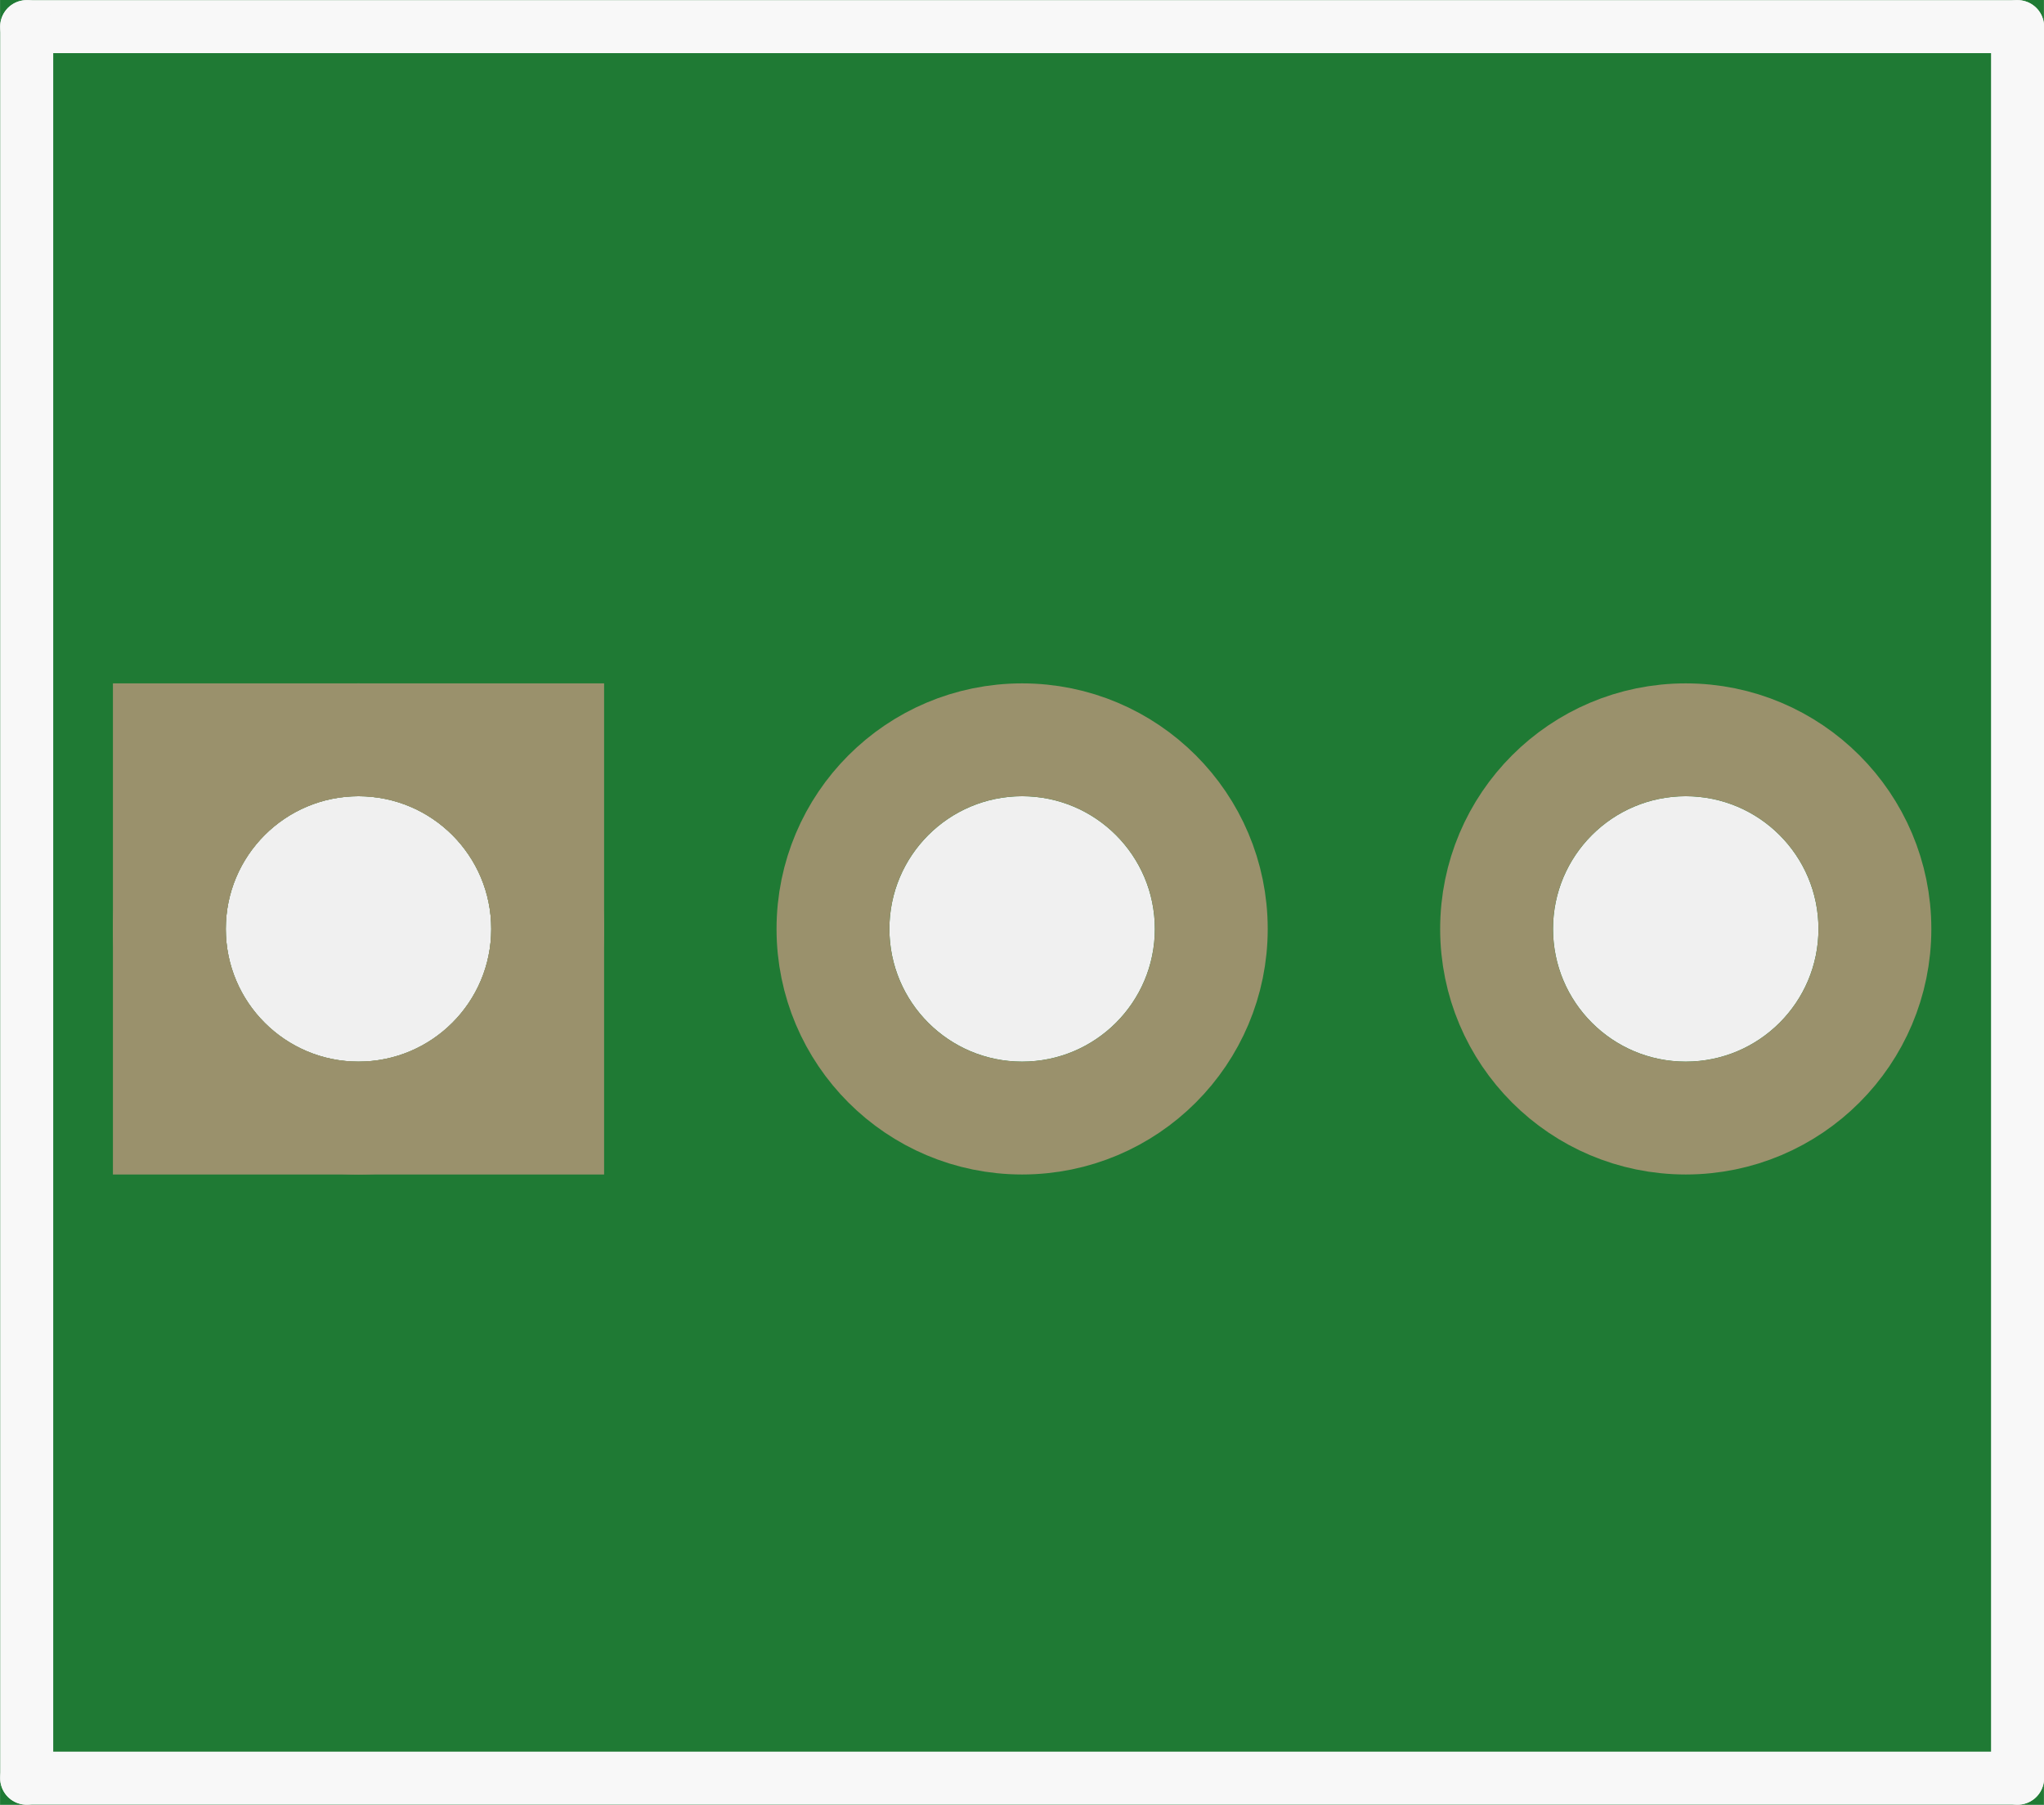
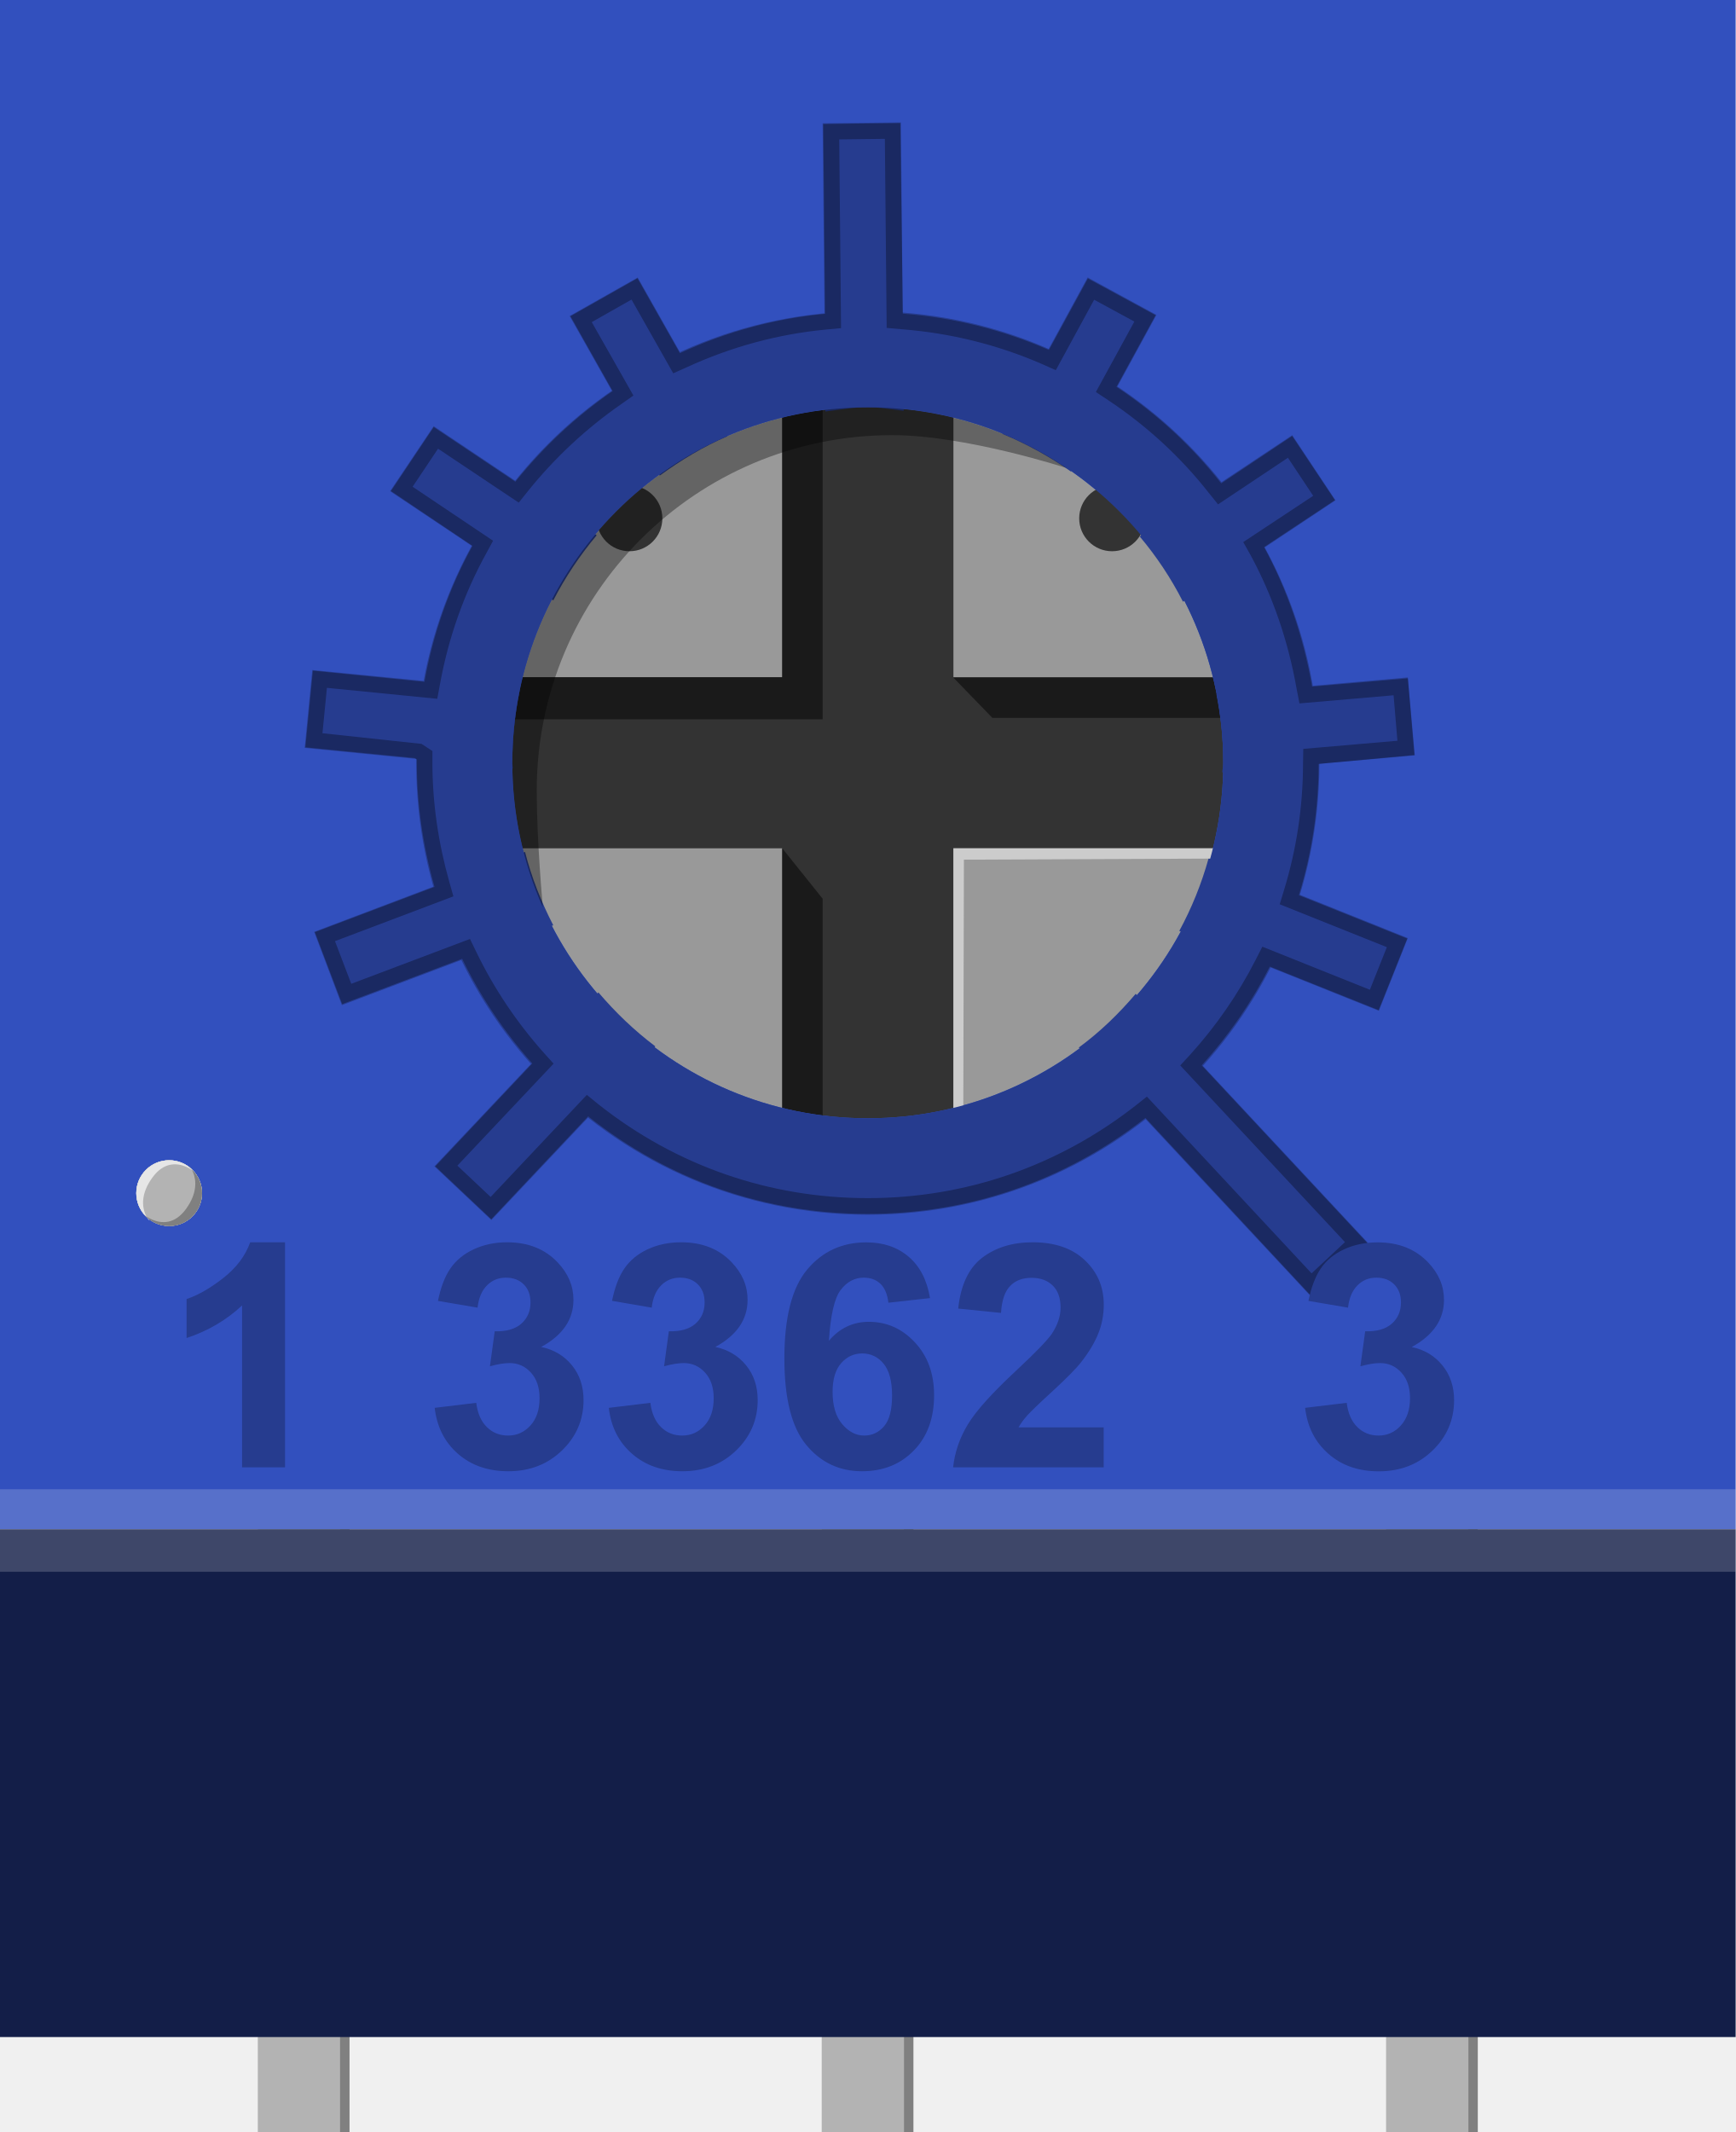
- <svg xmlns="http://www.w3.org/2000/svg" version="1.2" baseProfile="tiny" x="0in" y="0in" width="0.308in" height="0.272in" viewBox="0 0 7.823 6.909">
-   <g id="breadboard">
-     <path fill="#1F7A34" stroke="none" stroke-width="0" d="M0,0l7.823,0 0,6.909 -7.823,0 0,-6.909z M0.864,3.556a0.508,0.508 0 1 0 1.016,0 0.508,0.508 0 1 0 -1.016,0z M3.404,3.556a0.508,0.508 0 1 0 1.016,0 0.508,0.508 0 1 0 -1.016,0z M5.944,3.556a0.508,0.508 0 1 0 1.016,0 0.508,0.508 0 1 0 -1.016,0z " />
-     <circle id="connector0pin" connectorname="1" cx="1.372" cy="3.556" r="0.724" stroke="#9A916C" stroke-width="0.432" fill="none" />
-     <path stroke="none" stroke-width="0" d="m0.432,2.616 1.88,0 0,1.88 -1.88,0 0,-3zM0.864,3.556a0.508,0.508 0 1 0 1.016,0 0.508,0.508 0 1 0 -1.016,0z " fill="#9A916C" />
-     <circle id="connector1pin" connectorname="2" cx="3.912" cy="3.556" r="0.724" stroke="#9A916C" stroke-width="0.432" fill="none" />
-     <circle id="connector2pin" connectorname="3" cx="6.452" cy="3.556" r="0.724" stroke="#9A916C" stroke-width="0.432" fill="none" />
-     <line class="other" x1="0.102" y1="6.807" x2="7.722" y2="6.807" stroke="#f8f8f8" stroke-width="0.203" stroke-linecap="round" />
-     <line class="other" x1="7.722" y1="6.807" x2="7.722" y2="0.102" stroke="#f8f8f8" stroke-width="0.203" stroke-linecap="round" />
-     <line class="other" x1="7.722" y1="0.102" x2="0.102" y2="0.102" stroke="#f8f8f8" stroke-width="0.203" stroke-linecap="round" />
-     <line class="other" x1="0.102" y1="0.102" x2="0.102" y2="6.807" stroke="#f8f8f8" stroke-width="0.203" stroke-linecap="round" />
+ <svg xmlns="http://www.w3.org/2000/svg" version="1.1" id="Ebene_1" x="0px" y="0px" width="22.176px" height="27.236px" viewBox="0 0 22.176 27.236" enable-background="new 0 0 22.176 27.236" xml:space="preserve">
+   <g>
+     <g>
+       <path fill="#808080" d="M17.831,27.238h1.051v-8h-1.051V27.238z" />
+     </g>
+   </g>
+   <g>
+     <g>
+       <path fill="#808080" d="M10.62,27.238h1.051v-8H10.62V27.238z" />
+     </g>
+   </g>
+   <g>
+     <g>
+       <path fill="#808080" d="M3.415,27.269h1.051v-8h-1.05L3.415,27.269L3.415,27.269z" />
+     </g>
+   </g>
+   <g>
+     <g>
+       <path fill="#B3B3B3" d="M17.71,27.238h1.052v-8H17.71V27.238z" />
+     </g>
+   </g>
+   <g>
+     <g>
+       <path fill="#B3B3B3" d="M10.499,27.238h1.052v-8H10.5L10.499,27.238L10.499,27.238z" />
+     </g>
+   </g>
+   <g>
+     <g>
+       <path fill="#B3B3B3" d="M3.294,27.269h1.051v-8h-1.05L3.294,27.269L3.294,27.269z" />
+     </g>
+   </g>
+   <g>
+     <g id="connector0pin">
+       <circle fill="none" cx="3.879" cy="26.398" r="1.71" />
+     </g>
+     <g id="connector1pin">
+       <circle fill="none" cx="11.079" cy="26.398" r="1.71" />
+     </g>
+     <g id="connector2pin">
+       <circle fill="none" cx="18.296" cy="26.398" r="1.71" />
+     </g>
+   </g>
+   <g>
+     <g>
+       <rect x="4.013" y="1.566" fill="#999999" width="14.492" height="15.93" />
+     </g>
+     <g>
+       <polygon fill="#333333" points="16.818,8.652 12.182,8.652 12.182,4.014 9.995,4.014 9.995,8.652 5.357,8.652 5.357,10.837     9.995,10.837 9.995,15.476 12.182,15.476 12.182,10.837 16.818,10.837   " />
+     </g>
+     <g>
+       <polygon fill="#1A1A1A" points="5.357,8.652 9.995,8.652 9.995,4.014 10.511,4.014 10.511,9.189 5.357,9.189   " />
+     </g>
+     <g>
+       <polygon fill="#1A1A1A" points="9.995,10.837 9.995,14.839 10.511,14.839 10.511,11.481   " />
+     </g>
+     <g>
+       <polygon fill="#1A1A1A" points="12.18,8.655 16.039,8.655 16.039,9.171 12.68,9.171   " />
+     </g>
+     <g>
+       <path fill="#3250BE" d="M0-0.048v19.583h22.176V-0.048H0z M11.088,14.286c-2.509,0-4.542-2.033-4.542-4.542    c0-2.51,2.033-4.542,4.542-4.542c2.51,0,4.542,2.032,4.542,4.542C15.63,12.253,13.598,14.286,11.088,14.286z" />
+     </g>
+     <g>
+       <circle fill="#E6E6E6" cx="2.161" cy="15.242" r="0.42" />
+     </g>
+     <g>
+       <circle fill="#E6E6E6" cx="2.161" cy="15.242" r="0.42" />
+     </g>
+     <g>
+       <circle fill="#B3B3B3" cx="2.162" cy="15.242" r="0.42" />
+     </g>
+     <g>
+       <path fill="#E6E6E6" d="M1.865,15.54c-0.165-0.164-0.164-0.431,0-0.595c0.164-0.164,0.429-0.164,0.594,0    c0.164,0.164-0.218-0.306-0.511,0.097C1.647,15.452,2.028,15.704,1.865,15.54z" />
+     </g>
+     <g>
+       <path fill="#808080" d="M2.458,14.946c0.165,0.164,0.164,0.431,0,0.595s-0.429,0.164-0.594,0    c-0.163-0.163,0.219,0.306,0.512-0.096C2.676,15.033,2.295,14.781,2.458,14.946z" />
+     </g>
+     <g>
+       <circle fill="#333333" cx="8.043" cy="6.622" r="0.42" />
+     </g>
+     <g>
+       <circle fill="#333333" cx="14.209" cy="6.622" r="0.42" />
+     </g>
+     <g>
+       <g>
+         <path fill="#263C8F" d="M7.624,6.838L5.541,5.444L4.984,6.275L7.069,7.67C7.224,7.371,7.409,7.094,7.624,6.838z" />
+       </g>
+       <g>
+         <path fill="#263C8F" d="M11.088,5.202c0.157,0,0.305,0.03,0.458,0.046l-0.035-3.684l-1,0.011l0.035,3.682     C10.726,5.236,10.902,5.202,11.088,5.202z" />
+       </g>
+       <g>
+         <path fill="#263C8F" d="M9.295,5.573L8.148,3.545l-0.87,0.492L8.43,6.075C8.7,5.879,8.985,5.706,9.295,5.573z" />
+       </g>
+       <g>
+         <path fill="#263C8F" d="M15.63,9.744c0,0.042-0.011,0.079-0.013,0.122l2.46-0.216l-0.089-0.996l-2.446,0.215     C15.598,9.153,15.63,9.445,15.63,9.744z" />
+       </g>
+       <g>
+         <path fill="#263C8F" d="M13.684,6.024l1.092-2.001l-0.879-0.479l-1.09,1.999C13.117,5.671,13.41,5.833,13.684,6.024z" />
+       </g>
+       <g>
+         <path fill="#263C8F" d="M15.115,7.687l1.949-1.295l-0.553-0.833l-1.949,1.294C14.777,7.109,14.962,7.386,15.115,7.687z" />
+       </g>
+       <g>
+         <path fill="#263C8F" d="M15.068,11.892l2.55,1.021l0.37-0.929l-2.545-1.021C15.352,11.29,15.227,11.599,15.068,11.892z" />
+       </g>
+       <g>
+         <path fill="#263C8F" d="M13.784,13.382l2.965,3.179l0.729-0.684l-2.967-3.181C14.294,12.951,14.055,13.183,13.784,13.382z" />
+       </g>
+       <g>
+         <path fill="#263C8F" d="M7.646,12.678L5.55,14.9l0.728,0.686l2.095-2.219C8.104,13.164,7.864,12.934,7.646,12.678z" />
+       </g>
+       <g>
+         <path fill="#263C8F" d="M6.546,9.744c0-0.316,0.033-0.625,0.095-0.925L3.99,8.56L3.893,9.554l2.661,0.263     C6.553,9.792,6.546,9.77,6.546,9.744z" />
+       </g>
+       <g>
+         <path fill="#263C8F" d="M6.708,10.883l-2.694,1.021l0.354,0.937l2.701-1.021C6.915,11.522,6.792,11.211,6.708,10.883z" />
+       </g>
+     </g>
+     <g>
+       <polygon fill="#CCCCCC" points="12.316,10.982 16.529,10.964 16.529,10.837 12.182,10.837 12.182,14.628 12.307,14.628   " />
+     </g>
+     <g>
+       <path fill="#263C8F" d="M11.088,3.976c-3.187,0-5.77,2.583-5.77,5.771c0,3.188,2.583,5.771,5.77,5.771    c3.188,0,5.77-2.583,5.77-5.771S14.273,3.976,11.088,3.976z M11.088,14.286c-2.509,0-4.542-2.033-4.542-4.542    c0-2.51,2.033-4.542,4.542-4.542c2.51,0,4.542,2.032,4.542,4.542C15.63,12.253,13.598,14.286,11.088,14.286z" />
+     </g>
+     <g opacity="0.32">
+       <g>
+         <path d="M16.749,16.551l-2.114-2.27l-0.006,0.005c-1.023,0.799-2.248,1.221-3.541,1.221c-1.306,0-2.539-0.429-3.565-1.24     L7.516,14.26l-1.239,1.315L5.562,14.9l1.239-1.314l-0.004-0.005c-0.359-0.404-0.658-0.85-0.889-1.327l-0.003-0.006l-1.533,0.579     l-0.349-0.919l1.529-0.578L5.55,11.322c-0.148-0.524-0.224-1.055-0.224-1.577V9.702L5.298,9.684L3.902,9.547l0.096-0.979     L5.424,8.71l0.001-0.008c0.111-0.612,0.316-1.192,0.609-1.724l0.003-0.005l-1.042-0.7l0.547-0.817l1.043,0.698l0.005-0.006     c0.357-0.443,0.771-0.829,1.232-1.148l0.006-0.004L7.289,4.04l0.856-0.485l0.542,0.957l0.007-0.003     C9.28,4.238,9.9,4.07,10.535,4.01l0.007,0l-0.023-2.425l0.984-0.012l0.032,2.434c0.645,0.049,1.272,0.205,1.861,0.461     l0.006,0.003l0.498-0.913l0.865,0.469l-0.5,0.915l0.006,0.004c0.509,0.338,0.955,0.75,1.327,1.223l0.006,0.006L16.51,5.57     l0.546,0.819l-0.905,0.6l0.003,0.006c0.293,0.539,0.497,1.133,0.609,1.767l0.002,0.009l1.223-0.105l0.084,0.979l-1.224,0.114     c-0.001,0.569-0.085,1.131-0.25,1.669l-0.003,0.008l1.385,0.554l-0.365,0.914l-1.39-0.556l-0.004,0.006     c-0.229,0.45-0.52,0.871-0.863,1.251l-0.004,0.005l2.115,2.268L16.749,16.551z M14.654,14.009l2.104,2.258l0.427-0.399     l-2.105-2.257l0.13-0.141c0.331-0.366,0.611-0.772,0.833-1.207l0.086-0.169l1.374,0.55L17.72,12.1l-1.369-0.548l0.056-0.184     c0.159-0.52,0.241-1.062,0.242-1.612l0.003-0.189l1.203-0.104l-0.049-0.581l-1.203,0.104l-0.036-0.187     c-0.108-0.614-0.307-1.188-0.588-1.707l-0.094-0.167l0.894-0.591l-0.323-0.486l-0.893,0.595l-0.12-0.149     c-0.36-0.458-0.791-0.854-1.282-1.181l-0.159-0.105l0.492-0.9l-0.514-0.279l-0.49,0.9l-0.175-0.078     c-0.567-0.247-1.172-0.397-1.796-0.445l-0.19-0.017l-0.023-2.415l-0.583,0.007l0.023,2.411L10.553,4.21     c-0.611,0.058-1.209,0.22-1.777,0.481L8.602,4.769L8.069,3.827L7.561,4.115l0.532,0.938L7.937,5.163     c-0.445,0.309-0.846,0.682-1.19,1.109L6.628,6.421L5.597,5.732L5.272,6.218L6.3,6.908L6.21,7.074     C5.928,7.587,5.73,8.146,5.622,8.738L5.587,8.927l-1.41-0.14l-0.057,0.58l1.266,0.136l0.139,0.091v0.151     c0,0.503,0.073,1.015,0.216,1.522l0.052,0.184l-1.513,0.572l0.208,0.545l1.517-0.573l0.083,0.171     c0.223,0.46,0.511,0.891,0.858,1.281l0.127,0.141l-1.229,1.303l0.425,0.4l1.229-1.304l0.15,0.122     c0.99,0.783,2.18,1.197,3.44,1.197c1.248,0,2.43-0.408,3.417-1.179L14.654,14.009z" />
+       </g>
+     </g>
+     <g enable-background="new    ">
+       <path fill="#263C8F" d="M3.642,18.745H3.093v-2.068c-0.201,0.188-0.437,0.326-0.709,0.416v-0.498    c0.143-0.047,0.299-0.136,0.467-0.267s0.283-0.283,0.346-0.458h0.445V18.745z" />
+       <path fill="#263C8F" d="M5.554,17.985l0.531-0.064c0.017,0.136,0.063,0.239,0.137,0.311s0.164,0.107,0.27,0.107    c0.113,0,0.208-0.043,0.286-0.129s0.116-0.202,0.116-0.348c0-0.138-0.037-0.247-0.111-0.328s-0.165-0.121-0.271-0.121    c-0.07,0-0.154,0.014-0.252,0.041l0.061-0.447c0.148,0.004,0.262-0.028,0.34-0.097s0.117-0.159,0.117-0.272    c0-0.097-0.029-0.173-0.086-0.23s-0.133-0.086-0.229-0.086c-0.094,0-0.174,0.032-0.24,0.098s-0.107,0.16-0.121,0.285l-0.506-0.086    c0.035-0.173,0.088-0.312,0.159-0.415s0.17-0.185,0.297-0.244S6.32,15.87,6.478,15.87c0.27,0,0.486,0.086,0.648,0.258    c0.134,0.141,0.201,0.3,0.201,0.477c0,0.251-0.137,0.452-0.412,0.602c0.164,0.035,0.295,0.114,0.394,0.236    s0.147,0.271,0.147,0.443c0,0.251-0.092,0.466-0.275,0.643s-0.412,0.266-0.686,0.266c-0.259,0-0.474-0.074-0.645-0.224    S5.582,18.226,5.554,17.985z" />
+       <path fill="#263C8F" d="M7.779,17.985l0.531-0.064c0.017,0.136,0.063,0.239,0.137,0.311s0.164,0.107,0.27,0.107    c0.113,0,0.208-0.043,0.286-0.129s0.116-0.202,0.116-0.348c0-0.138-0.037-0.247-0.111-0.328s-0.165-0.121-0.271-0.121    c-0.07,0-0.154,0.014-0.252,0.041l0.061-0.447c0.148,0.004,0.262-0.028,0.34-0.097s0.117-0.159,0.117-0.272    c0-0.097-0.029-0.173-0.086-0.23s-0.133-0.086-0.229-0.086c-0.094,0-0.174,0.032-0.24,0.098s-0.107,0.16-0.121,0.285L7.82,16.618    c0.035-0.173,0.088-0.312,0.159-0.415s0.17-0.185,0.297-0.244s0.269-0.089,0.427-0.089c0.27,0,0.486,0.086,0.648,0.258    c0.134,0.141,0.201,0.3,0.201,0.477c0,0.251-0.137,0.452-0.412,0.602c0.164,0.035,0.295,0.114,0.394,0.236    s0.147,0.271,0.147,0.443c0,0.251-0.092,0.466-0.275,0.643s-0.412,0.266-0.686,0.266c-0.259,0-0.474-0.074-0.645-0.224    S7.806,18.226,7.779,17.985z" />
+       <path fill="#263C8F" d="M11.883,16.583l-0.532,0.059c-0.013-0.109-0.047-0.19-0.102-0.242s-0.125-0.078-0.213-0.078    c-0.116,0-0.214,0.052-0.294,0.156s-0.13,0.321-0.151,0.65c0.137-0.161,0.307-0.242,0.51-0.242c0.229,0,0.425,0.087,0.588,0.262    c0.164,0.175,0.246,0.399,0.246,0.676c0,0.293-0.086,0.528-0.258,0.705c-0.172,0.177-0.393,0.266-0.663,0.266    c-0.289,0-0.527-0.112-0.713-0.337s-0.279-0.593-0.279-1.104c0-0.524,0.097-0.903,0.291-1.135s0.446-0.348,0.756-0.348    c0.217,0,0.397,0.061,0.54,0.183C11.752,16.175,11.844,16.351,11.883,16.583z M10.638,17.78c0,0.179,0.041,0.316,0.123,0.413    s0.176,0.146,0.281,0.146c0.102,0,0.186-0.04,0.254-0.119s0.102-0.21,0.102-0.391c0-0.187-0.037-0.322-0.109-0.409    s-0.164-0.13-0.273-0.13c-0.105,0-0.195,0.041-0.268,0.124S10.638,17.619,10.638,17.78z" />
+       <path fill="#263C8F" d="M14.102,18.235v0.51h-1.924c0.021-0.192,0.083-0.375,0.188-0.548c0.104-0.173,0.31-0.401,0.617-0.687    c0.247-0.23,0.398-0.387,0.455-0.469c0.075-0.113,0.113-0.226,0.113-0.336c0-0.122-0.033-0.217-0.1-0.282    c-0.065-0.065-0.156-0.099-0.271-0.099s-0.206,0.034-0.273,0.104c-0.068,0.069-0.107,0.184-0.117,0.344l-0.547-0.055    c0.032-0.302,0.135-0.519,0.307-0.65s0.387-0.197,0.645-0.197c0.282,0,0.504,0.076,0.666,0.229    c0.161,0.152,0.242,0.342,0.242,0.568c0,0.129-0.023,0.252-0.07,0.368c-0.046,0.116-0.119,0.238-0.219,0.366    c-0.066,0.085-0.187,0.206-0.359,0.365c-0.174,0.159-0.283,0.265-0.33,0.316c-0.046,0.052-0.083,0.103-0.111,0.152H14.102z" />
+       <path fill="#263C8F" d="M16.676,17.985l0.531-0.064c0.017,0.136,0.063,0.239,0.137,0.311s0.164,0.107,0.27,0.107    c0.113,0,0.208-0.043,0.285-0.129c0.078-0.086,0.117-0.202,0.117-0.348c0-0.138-0.037-0.247-0.111-0.328s-0.165-0.121-0.271-0.121    c-0.07,0-0.154,0.014-0.252,0.041l0.061-0.447c0.148,0.004,0.262-0.028,0.34-0.097s0.117-0.159,0.117-0.272    c0-0.097-0.029-0.173-0.086-0.23c-0.058-0.058-0.134-0.086-0.229-0.086c-0.094,0-0.174,0.032-0.24,0.098s-0.107,0.16-0.121,0.285    l-0.506-0.086c0.035-0.173,0.088-0.312,0.158-0.415c0.071-0.104,0.17-0.185,0.297-0.244s0.27-0.089,0.428-0.089    c0.27,0,0.485,0.086,0.648,0.258c0.134,0.141,0.201,0.3,0.201,0.477c0,0.251-0.138,0.452-0.412,0.602    c0.164,0.035,0.295,0.114,0.393,0.236c0.099,0.122,0.148,0.271,0.148,0.443c0,0.251-0.092,0.466-0.275,0.643    s-0.412,0.266-0.686,0.266c-0.26,0-0.475-0.074-0.645-0.224C16.802,18.421,16.703,18.226,16.676,17.985z" />
+     </g>
+     <g opacity="0.35" enable-background="new    ">
+       <path d="M6.858,10.101c0-2.511,2.033-4.542,4.542-4.542c0.94,0,2.227,0.42,2.227,0.42c-0.725-0.49-1.6-0.775-2.539-0.775    c-2.509,0-4.542,2.032-4.542,4.542c0,0.655,0.139,1.279,0.39,1.844C6.936,11.588,6.858,10.756,6.858,10.101z" />
+     </g>
+   </g>
+   <g>
+     <rect y="19.536" fill="#131E48" width="22.176" height="6.487" />
+   </g>
+   <g opacity="0.18" enable-background="new    ">
+     <rect y="19.025" fill="#FFFFFF" width="22.176" height="1.054" />
  </g>
</svg>
